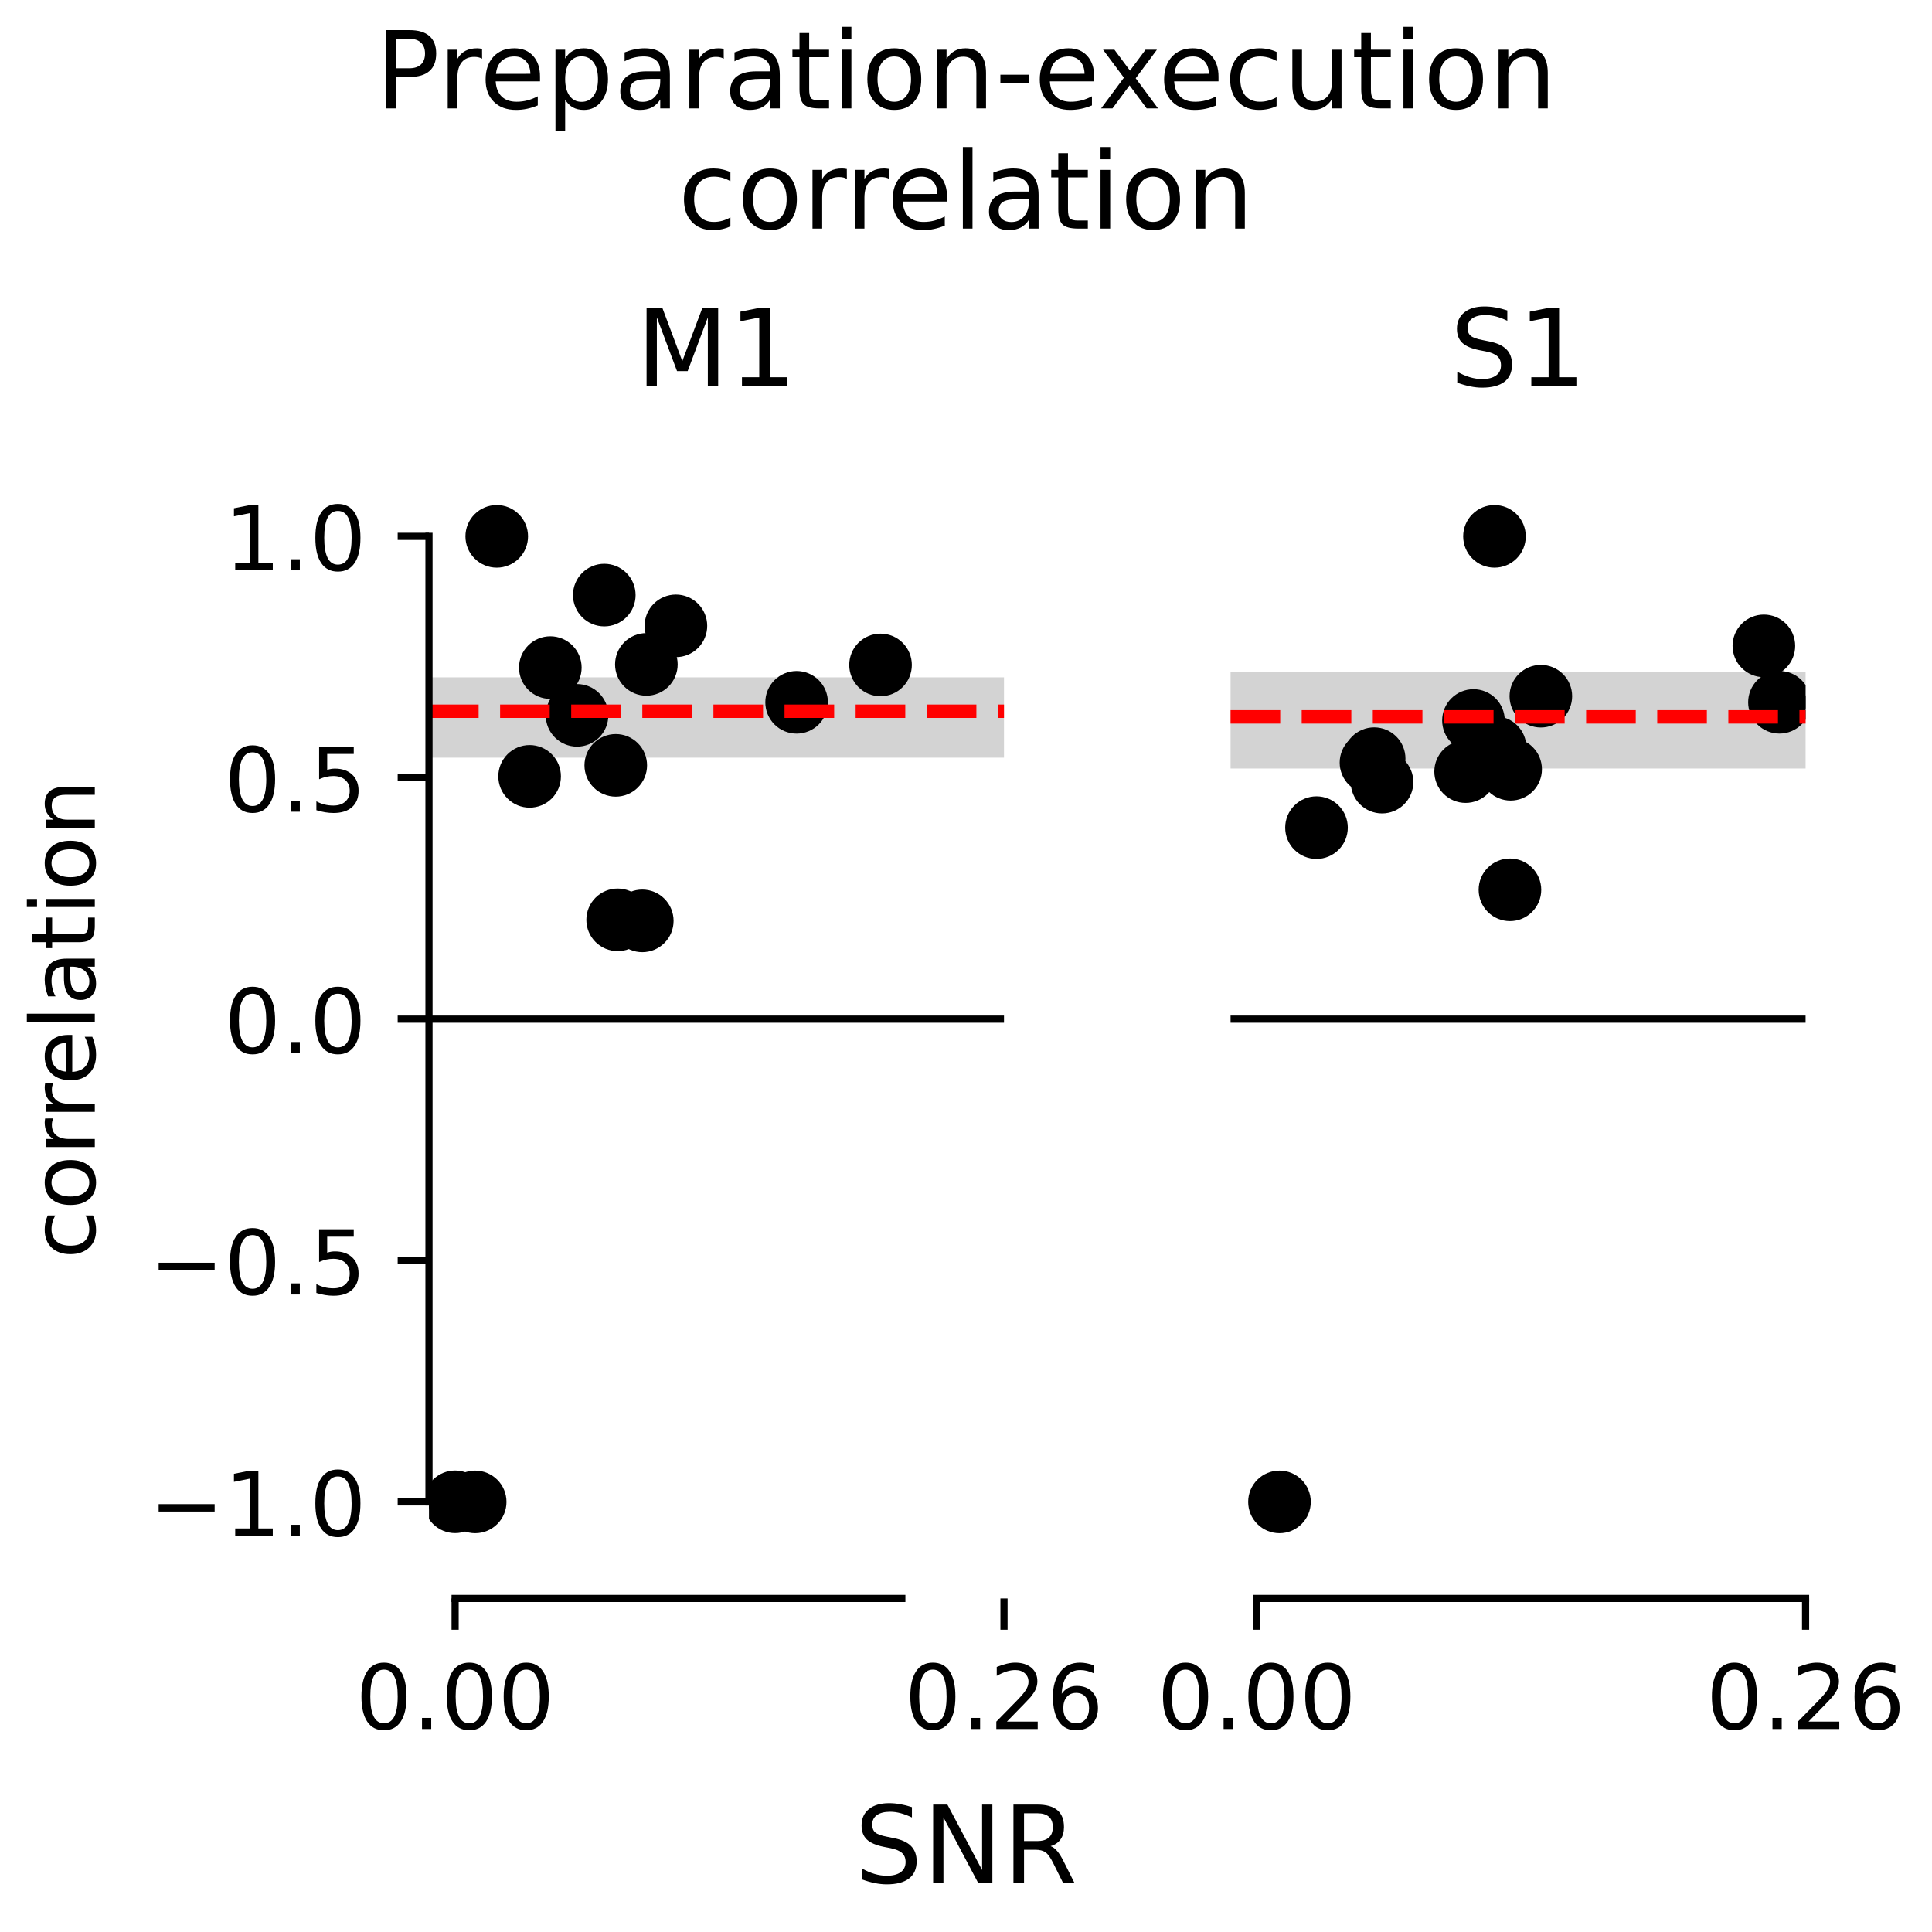
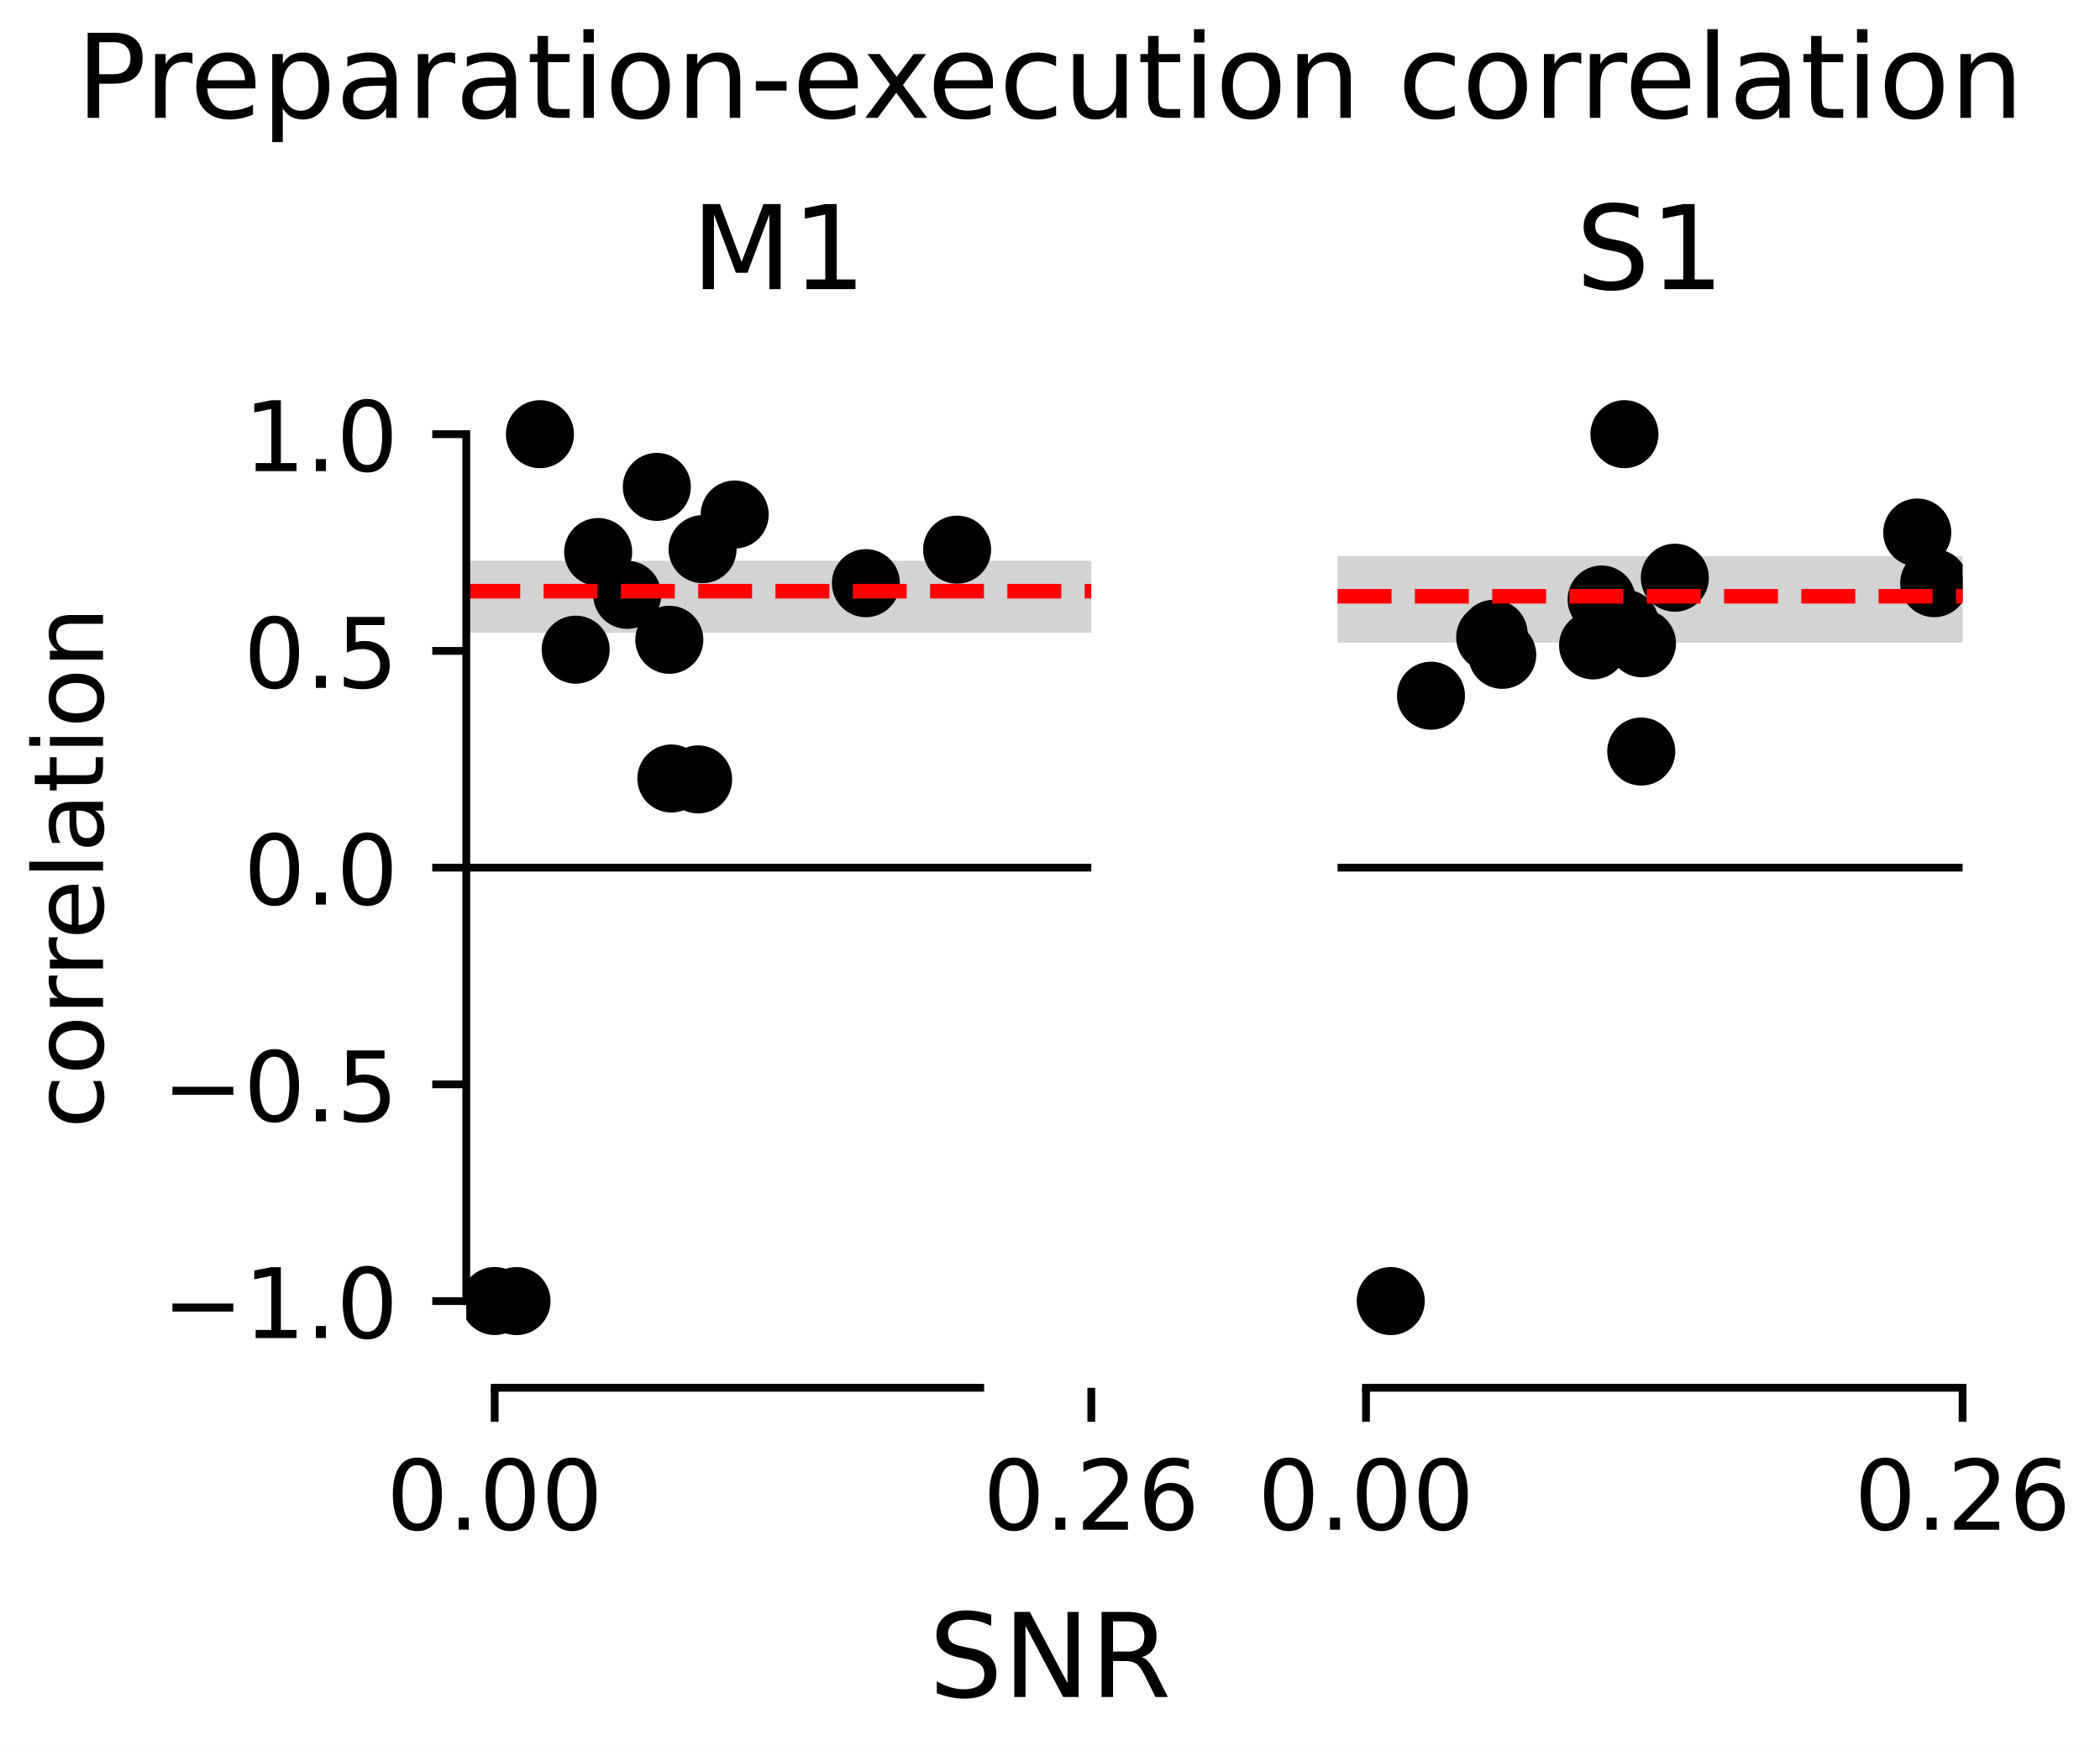
- <svg xmlns="http://www.w3.org/2000/svg" xmlns:xlink="http://www.w3.org/1999/xlink" width="216pt" height="216pt" viewBox="0 0 216 216" version="1.1">
+ <svg xmlns="http://www.w3.org/2000/svg" xmlns:xlink="http://www.w3.org/1999/xlink" width="216pt" height="180pt" viewBox="0 0 216 180" version="1.1">
  <defs>
    <style type="text/css">*{stroke-linejoin: round; stroke-linecap: butt}</style>
  </defs>
  <g id="figure_1">
    <g id="patch_1">
-       <path d="M 0 216  L 216 216  L 216 0  L 0 0  z " style="fill: #ffffff" />
+       <path d="M 0 180  L 216 180  L 216 0  L 0 0  z " style="fill: #ffffff" />
    </g>
    <g id="axes_1">
      <g id="patch_2">
-         <path d="M 47.961 178.707  L 112.248 178.707  L 112.248 49.17  L 47.961 49.17  z " style="fill: #ffffff" />
+         <path d="M 47.961 142.707  L 112.248 142.707  L 112.248 35.733  L 47.961 35.733  z " style="fill: #ffffff" />
      </g>
      <g id="patch_3">
-         <path d="M 47.961 84.704  L 112.248 84.704  L 112.248 75.727  L 47.961 75.727  z " clip-path="url(#p24fb9e9596)" style="fill: #d3d3d3" />
+         <path d="M 47.961 65.077  L 112.248 65.077  L 112.248 57.664  L 47.961 57.664  z " clip-path="url(#p995722916e)" style="fill: #d3d3d3" />
      </g>
      <g id="PathCollection_1">
        <defs>
-           <path id="mebfa9567b4" d="M 0 3  C 0.796 3 1.559 2.684 2.121 2.121  C 2.684 1.559 3 0.796 3 0  C 3 -0.796 2.684 -1.559 2.121 -2.121  C 1.559 -2.684 0.796 -3 0 -3  C -0.796 -3 -1.559 -2.684 -2.121 -2.121  C -2.684 -1.559 -3 -0.796 -3 0  C -3 0.796 -2.684 1.559 -2.121 2.121  C -1.559 2.684 -0.796 3 0 3  z " style="stroke: #000000" />
+           <path id="m68ffa36f89" d="M 0 3  C 0.796 3 1.559 2.684 2.121 2.121  C 2.684 1.559 3 0.796 3 0  C 3 -0.796 2.684 -1.559 2.121 -2.121  C 1.559 -2.684 0.796 -3 0 -3  C -0.796 -3 -1.559 -2.684 -2.121 -2.121  C -2.684 -1.559 -3 -0.796 -3 0  C -3 0.796 -2.684 1.559 -2.121 2.121  C -1.559 2.684 -0.796 3 0 3  z " style="stroke: #000000" />
        </defs>
-         <g clip-path="url(#p24fb9e9596)">
-           <use xlink:href="#mebfa9567b4" x="50.883" y="167.903" style="stroke: #000000" />
-           <use xlink:href="#mebfa9567b4" x="72.265" y="74.281" style="stroke: #000000" />
-           <use xlink:href="#mebfa9567b4" x="75.567" y="69.971" style="stroke: #000000" />
-           <use xlink:href="#mebfa9567b4" x="55.536" y="59.965" style="stroke: #000000" />
-           <use xlink:href="#mebfa9567b4" x="67.56" y="66.53" style="stroke: #000000" />
-           <use xlink:href="#mebfa9567b4" x="68.843" y="85.567" style="stroke: #000000" />
-           <use xlink:href="#mebfa9567b4" x="53.126" y="167.913" style="stroke: #000000" />
-           <use xlink:href="#mebfa9567b4" x="69.054" y="102.839" style="stroke: #000000" />
-           <use xlink:href="#mebfa9567b4" x="98.445" y="74.341" style="stroke: #000000" />
-           <use xlink:href="#mebfa9567b4" x="61.527" y="74.638" style="stroke: #000000" />
-           <use xlink:href="#mebfa9567b4" x="64.513" y="79.975" style="stroke: #000000" />
-           <use xlink:href="#mebfa9567b4" x="71.808" y="102.954" style="stroke: #000000" />
-           <use xlink:href="#mebfa9567b4" x="89.063" y="78.519" style="stroke: #000000" />
-           <use xlink:href="#mebfa9567b4" x="59.212" y="86.798" style="stroke: #000000" />
+         <g clip-path="url(#p995722916e)">
+           <use xlink:href="#m68ffa36f89" x="50.883" y="133.785" style="stroke: #000000" />
+           <use xlink:href="#m68ffa36f89" x="72.265" y="56.47" style="stroke: #000000" />
+           <use xlink:href="#m68ffa36f89" x="75.567" y="52.91" style="stroke: #000000" />
+           <use xlink:href="#m68ffa36f89" x="55.536" y="44.648" style="stroke: #000000" />
+           <use xlink:href="#m68ffa36f89" x="67.56" y="50.069" style="stroke: #000000" />
+           <use xlink:href="#m68ffa36f89" x="68.843" y="65.79" style="stroke: #000000" />
+           <use xlink:href="#m68ffa36f89" x="53.126" y="133.793" style="stroke: #000000" />
+           <use xlink:href="#m68ffa36f89" x="69.054" y="80.054" style="stroke: #000000" />
+           <use xlink:href="#m68ffa36f89" x="98.445" y="56.52" style="stroke: #000000" />
+           <use xlink:href="#m68ffa36f89" x="61.527" y="56.765" style="stroke: #000000" />
+           <use xlink:href="#m68ffa36f89" x="64.513" y="61.172" style="stroke: #000000" />
+           <use xlink:href="#m68ffa36f89" x="71.808" y="80.148" style="stroke: #000000" />
+           <use xlink:href="#m68ffa36f89" x="89.063" y="59.97" style="stroke: #000000" />
+           <use xlink:href="#m68ffa36f89" x="59.212" y="66.807" style="stroke: #000000" />
        </g>
      </g>
      <g id="matplotlib.axis_1">
        <g id="xtick_1">
          <g id="line2d_1">
            <defs>
-               <path id="me2190f9f49" d="M 0 0  L 0 3.5  " style="stroke: #000000; stroke-width: 0.8" />
+               <path id="m6d018b8e89" d="M 0 0  L 0 3.5  " style="stroke: #000000; stroke-width: 0.8" />
            </defs>
            <g>
-               <use xlink:href="#me2190f9f49" x="50.883" y="178.707" style="stroke: #000000; stroke-width: 0.8" />
+               <use xlink:href="#m6d018b8e89" x="50.883" y="142.707" style="stroke: #000000; stroke-width: 0.8" />
            </g>
          </g>
          <g id="text_1">
-             <g transform="translate(39.7505 193.3058) scale(0.1 -0.1)">
+             <g transform="translate(39.7505 157.3058) scale(0.1 -0.1)">
              <defs>
                <path id="DejaVuSans-30" d="M 2034 4250  Q 1547 4250 1301 3770  Q 1056 3291 1056 2328  Q 1056 1369 1301 889  Q 1547 409 2034 409  Q 2525 409 2770 889  Q 3016 1369 3016 2328  Q 3016 3291 2770 3770  Q 2525 4250 2034 4250  z M 2034 4750  Q 2819 4750 3233 4129  Q 3647 3509 3647 2328  Q 3647 1150 3233 529  Q 2819 -91 2034 -91  Q 1250 -91 836 529  Q 422 1150 422 2328  Q 422 3509 836 4129  Q 1250 4750 2034 4750  z " transform="scale(0.015625)" />
                <path id="DejaVuSans-2e" d="M 684 794  L 1344 794  L 1344 0  L 684 0  L 684 794  z " transform="scale(0.015625)" />
              </defs>
              <use xlink:href="#DejaVuSans-30" />
              <use xlink:href="#DejaVuSans-2e" transform="translate(63.62305 0)" />
              <use xlink:href="#DejaVuSans-30" transform="translate(95.41016 0)" />
              <use xlink:href="#DejaVuSans-30" transform="translate(159.0332 0)" />
            </g>
          </g>
        </g>
        <g id="xtick_2">
          <g id="line2d_2">
            <g>
-               <use xlink:href="#me2190f9f49" x="112.248" y="178.707" style="stroke: #000000; stroke-width: 0.8" />
+               <use xlink:href="#m6d018b8e89" x="112.248" y="142.707" style="stroke: #000000; stroke-width: 0.8" />
            </g>
          </g>
          <g id="text_2">
-             <g transform="translate(101.1152 193.3058) scale(0.1 -0.1)">
+             <g transform="translate(101.1152 157.3058) scale(0.1 -0.1)">
              <defs>
                <path id="DejaVuSans-32" d="M 1228 531  L 3431 531  L 3431 0  L 469 0  L 469 531  Q 828 903 1448 1529  Q 2069 2156 2228 2338  Q 2531 2678 2651 2914  Q 2772 3150 2772 3378  Q 2772 3750 2511 3984  Q 2250 4219 1831 4219  Q 1534 4219 1204 4116  Q 875 4013 500 3803  L 500 4441  Q 881 4594 1212 4672  Q 1544 4750 1819 4750  Q 2544 4750 2975 4387  Q 3406 4025 3406 3419  Q 3406 3131 3298 2873  Q 3191 2616 2906 2266  Q 2828 2175 2409 1742  Q 1991 1309 1228 531  z " transform="scale(0.015625)" />
                <path id="DejaVuSans-36" d="M 2113 2584  Q 1688 2584 1439 2293  Q 1191 2003 1191 1497  Q 1191 994 1439 701  Q 1688 409 2113 409  Q 2538 409 2786 701  Q 3034 994 3034 1497  Q 3034 2003 2786 2293  Q 2538 2584 2113 2584  z M 3366 4563  L 3366 3988  Q 3128 4100 2886 4159  Q 2644 4219 2406 4219  Q 1781 4219 1451 3797  Q 1122 3375 1075 2522  Q 1259 2794 1537 2939  Q 1816 3084 2150 3084  Q 2853 3084 3261 2657  Q 3669 2231 3669 1497  Q 3669 778 3244 343  Q 2819 -91 2113 -91  Q 1303 -91 875 529  Q 447 1150 447 2328  Q 447 3434 972 4092  Q 1497 4750 2381 4750  Q 2619 4750 2861 4703  Q 3103 4656 3366 4563  z " transform="scale(0.015625)" />
              </defs>
              <use xlink:href="#DejaVuSans-30" />
              <use xlink:href="#DejaVuSans-2e" transform="translate(63.62305 0)" />
              <use xlink:href="#DejaVuSans-32" transform="translate(95.41016 0)" />
              <use xlink:href="#DejaVuSans-36" transform="translate(159.0332 0)" />
            </g>
          </g>
        </g>
      </g>
      <g id="matplotlib.axis_2">
        <g id="ytick_1">
          <g id="line2d_3">
            <defs>
-               <path id="ma133bbf43b" d="M 0 0  L -3.5 0  " style="stroke: #000000; stroke-width: 0.8" />
+               <path id="m7b3eeecf58" d="M 0 0  L -3.5 0  " style="stroke: #000000; stroke-width: 0.8" />
            </defs>
            <g>
-               <use xlink:href="#ma133bbf43b" x="47.961" y="167.913" style="stroke: #000000; stroke-width: 0.8" />
+               <use xlink:href="#m7b3eeecf58" x="47.961" y="133.793" style="stroke: #000000; stroke-width: 0.8" />
            </g>
          </g>
          <g id="text_3">
-             <g transform="translate(16.67836 171.7118) scale(0.1 -0.1)">
+             <g transform="translate(16.67836 137.5921) scale(0.1 -0.1)">
              <defs>
                <path id="DejaVuSans-2212" d="M 678 2272  L 4684 2272  L 4684 1741  L 678 1741  L 678 2272  z " transform="scale(0.015625)" />
                <path id="DejaVuSans-31" d="M 794 531  L 1825 531  L 1825 4091  L 703 3866  L 703 4441  L 1819 4666  L 2450 4666  L 2450 531  L 3481 531  L 3481 0  L 794 0  L 794 531  z " transform="scale(0.015625)" />
              </defs>
              <use xlink:href="#DejaVuSans-2212" />
              <use xlink:href="#DejaVuSans-31" transform="translate(83.78906 0)" />
              <use xlink:href="#DejaVuSans-2e" transform="translate(147.4121 0)" />
              <use xlink:href="#DejaVuSans-30" transform="translate(179.1992 0)" />
            </g>
          </g>
        </g>
        <g id="ytick_2">
          <g id="line2d_4">
            <g>
-               <use xlink:href="#ma133bbf43b" x="47.961" y="140.926" style="stroke: #000000; stroke-width: 0.8" />
+               <use xlink:href="#m7b3eeecf58" x="47.961" y="111.506" style="stroke: #000000; stroke-width: 0.8" />
            </g>
          </g>
          <g id="text_4">
-             <g transform="translate(16.67836 144.7249) scale(0.1 -0.1)">
+             <g transform="translate(16.67836 115.3056) scale(0.1 -0.1)">
              <defs>
                <path id="DejaVuSans-35" d="M 691 4666  L 3169 4666  L 3169 4134  L 1269 4134  L 1269 2991  Q 1406 3038 1543 3061  Q 1681 3084 1819 3084  Q 2600 3084 3056 2656  Q 3513 2228 3513 1497  Q 3513 744 3044 326  Q 2575 -91 1722 -91  Q 1428 -91 1123 -41  Q 819 9 494 109  L 494 744  Q 775 591 1075 516  Q 1375 441 1709 441  Q 2250 441 2565 725  Q 2881 1009 2881 1497  Q 2881 1984 2565 2268  Q 2250 2553 1709 2553  Q 1456 2553 1204 2497  Q 953 2441 691 2322  L 691 4666  z " transform="scale(0.015625)" />
              </defs>
              <use xlink:href="#DejaVuSans-2212" />
              <use xlink:href="#DejaVuSans-30" transform="translate(83.78906 0)" />
              <use xlink:href="#DejaVuSans-2e" transform="translate(147.4121 0)" />
              <use xlink:href="#DejaVuSans-35" transform="translate(179.1992 0)" />
            </g>
          </g>
        </g>
        <g id="ytick_3">
          <g id="line2d_5">
            <g>
-               <use xlink:href="#ma133bbf43b" x="47.961" y="113.939" style="stroke: #000000; stroke-width: 0.8" />
+               <use xlink:href="#m7b3eeecf58" x="47.961" y="89.22" style="stroke: #000000; stroke-width: 0.8" />
            </g>
          </g>
          <g id="text_5">
-             <g transform="translate(25.05805 117.7379) scale(0.1 -0.1)">
+             <g transform="translate(25.05805 93.01922) scale(0.1 -0.1)">
              <use xlink:href="#DejaVuSans-30" />
              <use xlink:href="#DejaVuSans-2e" transform="translate(63.62305 0)" />
              <use xlink:href="#DejaVuSans-30" transform="translate(95.41016 0)" />
            </g>
          </g>
        </g>
        <g id="ytick_4">
          <g id="line2d_6">
            <g>
-               <use xlink:href="#ma133bbf43b" x="47.961" y="86.952" style="stroke: #000000; stroke-width: 0.8" />
+               <use xlink:href="#m7b3eeecf58" x="47.961" y="66.934" style="stroke: #000000; stroke-width: 0.8" />
            </g>
          </g>
          <g id="text_6">
-             <g transform="translate(25.05805 90.75094) scale(0.1 -0.1)">
+             <g transform="translate(25.05805 70.7328) scale(0.1 -0.1)">
              <use xlink:href="#DejaVuSans-30" />
              <use xlink:href="#DejaVuSans-2e" transform="translate(63.62305 0)" />
              <use xlink:href="#DejaVuSans-35" transform="translate(95.41016 0)" />
            </g>
          </g>
        </g>
        <g id="ytick_5">
          <g id="line2d_7">
            <g>
-               <use xlink:href="#ma133bbf43b" x="47.961" y="59.965" style="stroke: #000000; stroke-width: 0.8" />
+               <use xlink:href="#m7b3eeecf58" x="47.961" y="44.647" style="stroke: #000000; stroke-width: 0.8" />
            </g>
          </g>
          <g id="text_7">
-             <g transform="translate(25.05805 63.76398) scale(0.1 -0.1)">
+             <g transform="translate(25.05805 48.44638) scale(0.1 -0.1)">
              <use xlink:href="#DejaVuSans-31" />
              <use xlink:href="#DejaVuSans-2e" transform="translate(63.62305 0)" />
              <use xlink:href="#DejaVuSans-30" transform="translate(95.41016 0)" />
            </g>
          </g>
        </g>
        <g id="text_8">
-           <g transform="translate(10.59868 140.7653) rotate(-90) scale(0.1 -0.1)">
+           <g transform="translate(10.59868 116.0466) rotate(-90) scale(0.1 -0.1)">
            <defs>
              <path id="DejaVuSans-63" d="M 3122 3366  L 3122 2828  Q 2878 2963 2633 3030  Q 2388 3097 2138 3097  Q 1578 3097 1268 2742  Q 959 2388 959 1747  Q 959 1106 1268 751  Q 1578 397 2138 397  Q 2388 397 2633 464  Q 2878 531 3122 666  L 3122 134  Q 2881 22 2623 -34  Q 2366 -91 2075 -91  Q 1284 -91 818 406  Q 353 903 353 1747  Q 353 2603 823 3093  Q 1294 3584 2113 3584  Q 2378 3584 2631 3529  Q 2884 3475 3122 3366  z " transform="scale(0.015625)" />
              <path id="DejaVuSans-6f" d="M 1959 3097  Q 1497 3097 1228 2736  Q 959 2375 959 1747  Q 959 1119 1226 758  Q 1494 397 1959 397  Q 2419 397 2687 759  Q 2956 1122 2956 1747  Q 2956 2369 2687 2733  Q 2419 3097 1959 3097  z M 1959 3584  Q 2709 3584 3137 3096  Q 3566 2609 3566 1747  Q 3566 888 3137 398  Q 2709 -91 1959 -91  Q 1206 -91 779 398  Q 353 888 353 1747  Q 353 2609 779 3096  Q 1206 3584 1959 3584  z " transform="scale(0.015625)" />
              <path id="DejaVuSans-72" d="M 2631 2963  Q 2534 3019 2420 3045  Q 2306 3072 2169 3072  Q 1681 3072 1420 2755  Q 1159 2438 1159 1844  L 1159 0  L 581 0  L 581 3500  L 1159 3500  L 1159 2956  Q 1341 3275 1631 3429  Q 1922 3584 2338 3584  Q 2397 3584 2469 3576  Q 2541 3569 2628 3553  L 2631 2963  z " transform="scale(0.015625)" />
              <path id="DejaVuSans-65" d="M 3597 1894  L 3597 1613  L 953 1613  Q 991 1019 1311 708  Q 1631 397 2203 397  Q 2534 397 2845 478  Q 3156 559 3463 722  L 3463 178  Q 3153 47 2828 -22  Q 2503 -91 2169 -91  Q 1331 -91 842 396  Q 353 884 353 1716  Q 353 2575 817 3079  Q 1281 3584 2069 3584  Q 2775 3584 3186 3129  Q 3597 2675 3597 1894  z M 3022 2063  Q 3016 2534 2758 2815  Q 2500 3097 2075 3097  Q 1594 3097 1305 2825  Q 1016 2553 972 2059  L 3022 2063  z " transform="scale(0.015625)" />
              <path id="DejaVuSans-6c" d="M 603 4863  L 1178 4863  L 1178 0  L 603 0  L 603 4863  z " transform="scale(0.015625)" />
              <path id="DejaVuSans-61" d="M 2194 1759  Q 1497 1759 1228 1600  Q 959 1441 959 1056  Q 959 750 1161 570  Q 1363 391 1709 391  Q 2188 391 2477 730  Q 2766 1069 2766 1631  L 2766 1759  L 2194 1759  z M 3341 1997  L 3341 0  L 2766 0  L 2766 531  Q 2569 213 2275 61  Q 1981 -91 1556 -91  Q 1019 -91 701 211  Q 384 513 384 1019  Q 384 1609 779 1909  Q 1175 2209 1959 2209  L 2766 2209  L 2766 2266  Q 2766 2663 2505 2880  Q 2244 3097 1772 3097  Q 1472 3097 1187 3025  Q 903 2953 641 2809  L 641 3341  Q 956 3463 1253 3523  Q 1550 3584 1831 3584  Q 2591 3584 2966 3190  Q 3341 2797 3341 1997  z " transform="scale(0.015625)" />
              <path id="DejaVuSans-74" d="M 1172 4494  L 1172 3500  L 2356 3500  L 2356 3053  L 1172 3053  L 1172 1153  Q 1172 725 1289 603  Q 1406 481 1766 481  L 2356 481  L 2356 0  L 1766 0  Q 1100 0 847 248  Q 594 497 594 1153  L 594 3053  L 172 3053  L 172 3500  L 594 3500  L 594 4494  L 1172 4494  z " transform="scale(0.015625)" />
              <path id="DejaVuSans-69" d="M 603 3500  L 1178 3500  L 1178 0  L 603 0  L 603 3500  z M 603 4863  L 1178 4863  L 1178 4134  L 603 4134  L 603 4863  z " transform="scale(0.015625)" />
              <path id="DejaVuSans-6e" d="M 3513 2113  L 3513 0  L 2938 0  L 2938 2094  Q 2938 2591 2744 2837  Q 2550 3084 2163 3084  Q 1697 3084 1428 2787  Q 1159 2491 1159 1978  L 1159 0  L 581 0  L 581 3500  L 1159 3500  L 1159 2956  Q 1366 3272 1645 3428  Q 1925 3584 2291 3584  Q 2894 3584 3203 3211  Q 3513 2838 3513 2113  z " transform="scale(0.015625)" />
            </defs>
            <use xlink:href="#DejaVuSans-63" />
            <use xlink:href="#DejaVuSans-6f" transform="translate(54.98047 0)" />
            <use xlink:href="#DejaVuSans-72" transform="translate(116.1621 0)" />
            <use xlink:href="#DejaVuSans-72" transform="translate(155.5254 0)" />
            <use xlink:href="#DejaVuSans-65" transform="translate(194.3887 0)" />
            <use xlink:href="#DejaVuSans-6c" transform="translate(255.9121 0)" />
            <use xlink:href="#DejaVuSans-61" transform="translate(283.6953 0)" />
            <use xlink:href="#DejaVuSans-74" transform="translate(344.9746 0)" />
            <use xlink:href="#DejaVuSans-69" transform="translate(384.1836 0)" />
            <use xlink:href="#DejaVuSans-6f" transform="translate(411.9668 0)" />
            <use xlink:href="#DejaVuSans-6e" transform="translate(473.1484 0)" />
          </g>
        </g>
      </g>
      <g id="line2d_8">
-         <path d="M 47.961 79.516  L 112.248 79.516  " clip-path="url(#p24fb9e9596)" style="fill: none; stroke-dasharray: 5.55,2.4; stroke-dashoffset: 0; stroke: #ff0000; stroke-width: 1.5" />
+         <path d="M 47.961 60.793  L 112.248 60.793  " clip-path="url(#p995722916e)" style="fill: none; stroke-dasharray: 5.55,2.4; stroke-dashoffset: 0; stroke: #ff0000; stroke-width: 1.5" />
      </g>
      <g id="line2d_9">
-         <path d="M 47.961 113.939  L 112.248 113.939  " clip-path="url(#p24fb9e9596)" style="fill: none; stroke: #000000; stroke-width: 0.8; stroke-linecap: square" />
+         <path d="M 47.961 89.22  L 112.248 89.22  " clip-path="url(#p995722916e)" style="fill: none; stroke: #000000; stroke-width: 0.8; stroke-linecap: square" />
      </g>
      <g id="patch_4">
-         <path d="M 47.961 167.913  L 47.961 59.965  " style="fill: none; stroke: #000000; stroke-width: 0.8; stroke-linejoin: miter; stroke-linecap: square" />
+         <path d="M 47.961 133.793  L 47.961 44.647  " style="fill: none; stroke: #000000; stroke-width: 0.8; stroke-linejoin: miter; stroke-linecap: square" />
      </g>
      <g id="patch_5">
-         <path d="M 50.883 178.707  L 100.824 178.707  " style="fill: none; stroke: #000000; stroke-width: 0.8; stroke-linejoin: miter; stroke-linecap: square" />
+         <path d="M 50.883 142.707  L 100.824 142.707  " style="fill: none; stroke: #000000; stroke-width: 0.8; stroke-linejoin: miter; stroke-linecap: square" />
      </g>
      <g id="text_9">
-         <g transform="translate(71.11023 43.16997) scale(0.12 -0.12)">
+         <g transform="translate(71.11023 29.73259) scale(0.12 -0.12)">
          <defs>
            <path id="DejaVuSans-4d" d="M 628 4666  L 1569 4666  L 2759 1491  L 3956 4666  L 4897 4666  L 4897 0  L 4281 0  L 4281 4097  L 3078 897  L 2444 897  L 1241 4097  L 1241 0  L 628 0  L 628 4666  z " transform="scale(0.015625)" />
          </defs>
          <use xlink:href="#DejaVuSans-4d" />
          <use xlink:href="#DejaVuSans-31" transform="translate(86.2793 0)" />
        </g>
      </g>
    </g>
    <g id="axes_2">
      <g id="patch_6">
-         <path d="M 137.58 178.707  L 201.867 178.707  L 201.867 49.17  L 137.58 49.17  z " style="fill: #ffffff" />
+         <path d="M 137.58 142.707  L 201.867 142.707  L 201.867 35.733  L 137.58 35.733  z " style="fill: #ffffff" />
      </g>
      <g id="patch_7">
-         <path d="M 137.58 85.923  L 201.867 85.923  L 201.867 75.152  L 137.58 75.152  z " clip-path="url(#p1c9ec5761f)" style="fill: #d3d3d3" />
+         <path d="M 137.58 66.084  L 201.867 66.084  L 201.867 57.189  L 137.58 57.189  z " clip-path="url(#p36b0c912cb)" style="fill: #d3d3d3" />
      </g>
      <g id="PathCollection_2">
-         <g clip-path="url(#p1c9ec5761f)">
-           <use xlink:href="#mebfa9567b4" x="143.047" y="167.913" style="stroke: #000000" />
-           <use xlink:href="#mebfa9567b4" x="167.153" y="83.574" style="stroke: #000000" />
-           <use xlink:href="#mebfa9567b4" x="197.203" y="72.21" style="stroke: #000000" />
-           <use xlink:href="#mebfa9567b4" x="153.277" y="85.263" style="stroke: #000000" />
-           <use xlink:href="#mebfa9567b4" x="164.735" y="80.552" style="stroke: #000000" />
-           <use xlink:href="#mebfa9567b4" x="172.269" y="77.836" style="stroke: #000000" />
-           <use xlink:href="#mebfa9567b4" x="147.186" y="92.531" style="stroke: #000000" />
-           <use xlink:href="#mebfa9567b4" x="163.858" y="86.266" style="stroke: #000000" />
-           <use xlink:href="#mebfa9567b4" x="198.945" y="78.515" style="stroke: #000000" />
-           <use xlink:href="#mebfa9567b4" x="167.084" y="59.965" style="stroke: #000000" />
-           <use xlink:href="#mebfa9567b4" x="154.514" y="87.442" style="stroke: #000000" />
-           <use xlink:href="#mebfa9567b4" x="168.813" y="99.482" style="stroke: #000000" />
-           <use xlink:href="#mebfa9567b4" x="168.89" y="86.005" style="stroke: #000000" />
-           <use xlink:href="#mebfa9567b4" x="153.633" y="84.82" style="stroke: #000000" />
+         <g clip-path="url(#p36b0c912cb)">
+           <use xlink:href="#m68ffa36f89" x="143.047" y="133.793" style="stroke: #000000" />
+           <use xlink:href="#m68ffa36f89" x="167.153" y="64.144" style="stroke: #000000" />
+           <use xlink:href="#m68ffa36f89" x="197.203" y="54.76" style="stroke: #000000" />
+           <use xlink:href="#m68ffa36f89" x="153.277" y="65.539" style="stroke: #000000" />
+           <use xlink:href="#m68ffa36f89" x="164.735" y="61.649" style="stroke: #000000" />
+           <use xlink:href="#m68ffa36f89" x="172.269" y="59.406" style="stroke: #000000" />
+           <use xlink:href="#m68ffa36f89" x="147.186" y="71.541" style="stroke: #000000" />
+           <use xlink:href="#m68ffa36f89" x="163.858" y="66.367" style="stroke: #000000" />
+           <use xlink:href="#m68ffa36f89" x="198.945" y="59.967" style="stroke: #000000" />
+           <use xlink:href="#m68ffa36f89" x="167.084" y="44.647" style="stroke: #000000" />
+           <use xlink:href="#m68ffa36f89" x="154.514" y="67.338" style="stroke: #000000" />
+           <use xlink:href="#m68ffa36f89" x="168.813" y="77.281" style="stroke: #000000" />
+           <use xlink:href="#m68ffa36f89" x="168.89" y="66.152" style="stroke: #000000" />
+           <use xlink:href="#m68ffa36f89" x="153.633" y="65.174" style="stroke: #000000" />
        </g>
      </g>
      <g id="matplotlib.axis_3">
        <g id="xtick_3">
          <g id="line2d_10">
            <g>
-               <use xlink:href="#me2190f9f49" x="140.502" y="178.707" style="stroke: #000000; stroke-width: 0.8" />
+               <use xlink:href="#m6d018b8e89" x="140.502" y="142.707" style="stroke: #000000; stroke-width: 0.8" />
            </g>
          </g>
          <g id="text_10">
-             <g transform="translate(129.3694 193.3058) scale(0.1 -0.1)">
+             <g transform="translate(129.3694 157.3058) scale(0.1 -0.1)">
              <use xlink:href="#DejaVuSans-30" />
              <use xlink:href="#DejaVuSans-2e" transform="translate(63.62305 0)" />
              <use xlink:href="#DejaVuSans-30" transform="translate(95.41016 0)" />
              <use xlink:href="#DejaVuSans-30" transform="translate(159.0332 0)" />
            </g>
          </g>
        </g>
        <g id="xtick_4">
          <g id="line2d_11">
            <g>
-               <use xlink:href="#me2190f9f49" x="201.867" y="178.707" style="stroke: #000000; stroke-width: 0.8" />
+               <use xlink:href="#m6d018b8e89" x="201.867" y="142.707" style="stroke: #000000; stroke-width: 0.8" />
            </g>
          </g>
          <g id="text_11">
-             <g transform="translate(190.7341 193.3058) scale(0.1 -0.1)">
+             <g transform="translate(190.7341 157.3058) scale(0.1 -0.1)">
              <use xlink:href="#DejaVuSans-30" />
              <use xlink:href="#DejaVuSans-2e" transform="translate(63.62305 0)" />
              <use xlink:href="#DejaVuSans-32" transform="translate(95.41016 0)" />
              <use xlink:href="#DejaVuSans-36" transform="translate(159.0332 0)" />
            </g>
          </g>
        </g>
      </g>
      <g id="matplotlib.axis_4">
        <g id="ytick_6" />
        <g id="ytick_7" />
        <g id="ytick_8" />
        <g id="ytick_9" />
        <g id="ytick_10" />
      </g>
      <g id="line2d_12">
-         <path d="M 137.58 80.148  L 201.867 80.148  " clip-path="url(#p1c9ec5761f)" style="fill: none; stroke-dasharray: 5.55,2.4; stroke-dashoffset: 0; stroke: #ff0000; stroke-width: 1.5" />
+         <path d="M 137.58 61.315  L 201.867 61.315  " clip-path="url(#p36b0c912cb)" style="fill: none; stroke-dasharray: 5.55,2.4; stroke-dashoffset: 0; stroke: #ff0000; stroke-width: 1.5" />
      </g>
      <g id="line2d_13">
-         <path d="M 137.58 113.939  L 201.867 113.939  " clip-path="url(#p1c9ec5761f)" style="fill: none; stroke: #000000; stroke-width: 0.8; stroke-linecap: square" />
+         <path d="M 137.58 89.22  L 201.867 89.22  " clip-path="url(#p36b0c912cb)" style="fill: none; stroke: #000000; stroke-width: 0.8; stroke-linecap: square" />
      </g>
      <g id="patch_8">
-         <path d="M 140.502 178.707  L 201.867 178.707  " style="fill: none; stroke: #000000; stroke-width: 0.8; stroke-linejoin: miter; stroke-linecap: square" />
+         <path d="M 140.502 142.707  L 201.867 142.707  " style="fill: none; stroke: #000000; stroke-width: 0.8; stroke-linejoin: miter; stroke-linecap: square" />
      </g>
      <g id="text_12">
-         <g transform="translate(162.097 43.16997) scale(0.12 -0.12)">
+         <g transform="translate(162.097 29.73259) scale(0.12 -0.12)">
          <defs>
            <path id="DejaVuSans-53" d="M 3425 4513  L 3425 3897  Q 3066 4069 2747 4153  Q 2428 4238 2131 4238  Q 1616 4238 1336 4038  Q 1056 3838 1056 3469  Q 1056 3159 1242 3001  Q 1428 2844 1947 2747  L 2328 2669  Q 3034 2534 3370 2195  Q 3706 1856 3706 1288  Q 3706 609 3251 259  Q 2797 -91 1919 -91  Q 1588 -91 1214 -16  Q 841 59 441 206  L 441 856  Q 825 641 1194 531  Q 1563 422 1919 422  Q 2459 422 2753 634  Q 3047 847 3047 1241  Q 3047 1584 2836 1778  Q 2625 1972 2144 2069  L 1759 2144  Q 1053 2284 737 2584  Q 422 2884 422 3419  Q 422 4038 858 4394  Q 1294 4750 2059 4750  Q 2388 4750 2728 4690  Q 3069 4631 3425 4513  z " transform="scale(0.015625)" />
          </defs>
          <use xlink:href="#DejaVuSans-53" />
          <use xlink:href="#DejaVuSans-31" transform="translate(63.47656 0)" />
        </g>
      </g>
    </g>
    <g id="text_13">
-       <g transform="translate(95.53312 210.5041) scale(0.12 -0.12)">
+       <g transform="translate(95.53312 174.5041) scale(0.12 -0.12)">
        <defs>
          <path id="DejaVuSans-4e" d="M 628 4666  L 1478 4666  L 3547 763  L 3547 4666  L 4159 4666  L 4159 0  L 3309 0  L 1241 3903  L 1241 0  L 628 0  L 628 4666  z " transform="scale(0.015625)" />
          <path id="DejaVuSans-52" d="M 2841 2188  Q 3044 2119 3236 1894  Q 3428 1669 3622 1275  L 4263 0  L 3584 0  L 2988 1197  Q 2756 1666 2539 1819  Q 2322 1972 1947 1972  L 1259 1972  L 1259 0  L 628 0  L 628 4666  L 2053 4666  Q 2853 4666 3247 4331  Q 3641 3997 3641 3322  Q 3641 2881 3436 2590  Q 3231 2300 2841 2188  z M 1259 4147  L 1259 2491  L 2053 2491  Q 2509 2491 2742 2702  Q 2975 2913 2975 3322  Q 2975 3731 2742 3939  Q 2509 4147 2053 4147  L 1259 4147  z " transform="scale(0.015625)" />
        </defs>
        <use xlink:href="#DejaVuSans-53" />
        <use xlink:href="#DejaVuSans-4e" transform="translate(63.47656 0)" />
        <use xlink:href="#DejaVuSans-52" transform="translate(138.2812 0)" />
      </g>
    </g>
    <g id="text_14">
-       <g transform="translate(41.94 12.11837) scale(0.12 -0.12)">
+       <g transform="translate(7.84125 12.11837) scale(0.12 -0.12)">
        <defs>
          <path id="DejaVuSans-50" d="M 1259 4147  L 1259 2394  L 2053 2394  Q 2494 2394 2734 2622  Q 2975 2850 2975 3272  Q 2975 3691 2734 3919  Q 2494 4147 2053 4147  L 1259 4147  z M 628 4666  L 2053 4666  Q 2838 4666 3239 4311  Q 3641 3956 3641 3272  Q 3641 2581 3239 2228  Q 2838 1875 2053 1875  L 1259 1875  L 1259 0  L 628 0  L 628 4666  z " transform="scale(0.015625)" />
          <path id="DejaVuSans-70" d="M 1159 525  L 1159 -1331  L 581 -1331  L 581 3500  L 1159 3500  L 1159 2969  Q 1341 3281 1617 3432  Q 1894 3584 2278 3584  Q 2916 3584 3314 3078  Q 3713 2572 3713 1747  Q 3713 922 3314 415  Q 2916 -91 2278 -91  Q 1894 -91 1617 61  Q 1341 213 1159 525  z M 3116 1747  Q 3116 2381 2855 2742  Q 2594 3103 2138 3103  Q 1681 3103 1420 2742  Q 1159 2381 1159 1747  Q 1159 1113 1420 752  Q 1681 391 2138 391  Q 2594 391 2855 752  Q 3116 1113 3116 1747  z " transform="scale(0.015625)" />
          <path id="DejaVuSans-2d" d="M 313 2009  L 1997 2009  L 1997 1497  L 313 1497  L 313 2009  z " transform="scale(0.015625)" />
          <path id="DejaVuSans-78" d="M 3513 3500  L 2247 1797  L 3578 0  L 2900 0  L 1881 1375  L 863 0  L 184 0  L 1544 1831  L 300 3500  L 978 3500  L 1906 2253  L 2834 3500  L 3513 3500  z " transform="scale(0.015625)" />
          <path id="DejaVuSans-75" d="M 544 1381  L 544 3500  L 1119 3500  L 1119 1403  Q 1119 906 1312 657  Q 1506 409 1894 409  Q 2359 409 2629 706  Q 2900 1003 2900 1516  L 2900 3500  L 3475 3500  L 3475 0  L 2900 0  L 2900 538  Q 2691 219 2414 64  Q 2138 -91 1772 -91  Q 1169 -91 856 284  Q 544 659 544 1381  z M 1991 3584  L 1991 3584  z " transform="scale(0.015625)" />
+           <path id="DejaVuSans-20" transform="scale(0.015625)" />
        </defs>
        <use xlink:href="#DejaVuSans-50" />
        <use xlink:href="#DejaVuSans-72" transform="translate(58.55273 0)" />
        <use xlink:href="#DejaVuSans-65" transform="translate(97.41602 0)" />
        <use xlink:href="#DejaVuSans-70" transform="translate(158.9395 0)" />
        <use xlink:href="#DejaVuSans-61" transform="translate(222.416 0)" />
        <use xlink:href="#DejaVuSans-72" transform="translate(283.6953 0)" />
        <use xlink:href="#DejaVuSans-61" transform="translate(324.8086 0)" />
        <use xlink:href="#DejaVuSans-74" transform="translate(386.0879 0)" />
        <use xlink:href="#DejaVuSans-69" transform="translate(425.2969 0)" />
        <use xlink:href="#DejaVuSans-6f" transform="translate(453.0801 0)" />
        <use xlink:href="#DejaVuSans-6e" transform="translate(514.2617 0)" />
        <use xlink:href="#DejaVuSans-2d" transform="translate(577.6406 0)" />
        <use xlink:href="#DejaVuSans-65" transform="translate(613.7246 0)" />
        <use xlink:href="#DejaVuSans-78" transform="translate(673.498 0)" />
        <use xlink:href="#DejaVuSans-65" transform="translate(729.5527 0)" />
        <use xlink:href="#DejaVuSans-63" transform="translate(791.0762 0)" />
        <use xlink:href="#DejaVuSans-75" transform="translate(846.0566 0)" />
        <use xlink:href="#DejaVuSans-74" transform="translate(909.4355 0)" />
        <use xlink:href="#DejaVuSans-69" transform="translate(948.6445 0)" />
        <use xlink:href="#DejaVuSans-6f" transform="translate(976.4277 0)" />
        <use xlink:href="#DejaVuSans-6e" transform="translate(1037.609 0)" />
-       </g>
-       <g transform="translate(75.80813 25.55574) scale(0.12 -0.12)">
-         <use xlink:href="#DejaVuSans-63" />
-         <use xlink:href="#DejaVuSans-6f" transform="translate(54.98047 0)" />
-         <use xlink:href="#DejaVuSans-72" transform="translate(116.1621 0)" />
-         <use xlink:href="#DejaVuSans-72" transform="translate(155.5254 0)" />
-         <use xlink:href="#DejaVuSans-65" transform="translate(194.3887 0)" />
-         <use xlink:href="#DejaVuSans-6c" transform="translate(255.9121 0)" />
-         <use xlink:href="#DejaVuSans-61" transform="translate(283.6953 0)" />
-         <use xlink:href="#DejaVuSans-74" transform="translate(344.9746 0)" />
-         <use xlink:href="#DejaVuSans-69" transform="translate(384.1836 0)" />
-         <use xlink:href="#DejaVuSans-6f" transform="translate(411.9668 0)" />
-         <use xlink:href="#DejaVuSans-6e" transform="translate(473.1484 0)" />
+         <use xlink:href="#DejaVuSans-20" transform="translate(1100.988 0)" />
+         <use xlink:href="#DejaVuSans-63" transform="translate(1132.775 0)" />
+         <use xlink:href="#DejaVuSans-6f" transform="translate(1187.756 0)" />
+         <use xlink:href="#DejaVuSans-72" transform="translate(1248.938 0)" />
+         <use xlink:href="#DejaVuSans-72" transform="translate(1288.301 0)" />
+         <use xlink:href="#DejaVuSans-65" transform="translate(1327.164 0)" />
+         <use xlink:href="#DejaVuSans-6c" transform="translate(1388.688 0)" />
+         <use xlink:href="#DejaVuSans-61" transform="translate(1416.471 0)" />
+         <use xlink:href="#DejaVuSans-74" transform="translate(1477.75 0)" />
+         <use xlink:href="#DejaVuSans-69" transform="translate(1516.959 0)" />
+         <use xlink:href="#DejaVuSans-6f" transform="translate(1544.742 0)" />
+         <use xlink:href="#DejaVuSans-6e" transform="translate(1605.924 0)" />
      </g>
    </g>
  </g>
  <defs>
-     <clipPath id="p24fb9e9596">
-       <rect x="47.961" y="49.17" width="64.287" height="129.537" />
+     <clipPath id="p995722916e">
+       <rect x="47.961" y="35.733" width="64.287" height="106.975" />
    </clipPath>
-     <clipPath id="p1c9ec5761f">
-       <rect x="137.58" y="49.17" width="64.287" height="129.537" />
+     <clipPath id="p36b0c912cb">
+       <rect x="137.58" y="35.733" width="64.287" height="106.975" />
    </clipPath>
  </defs>
</svg>
